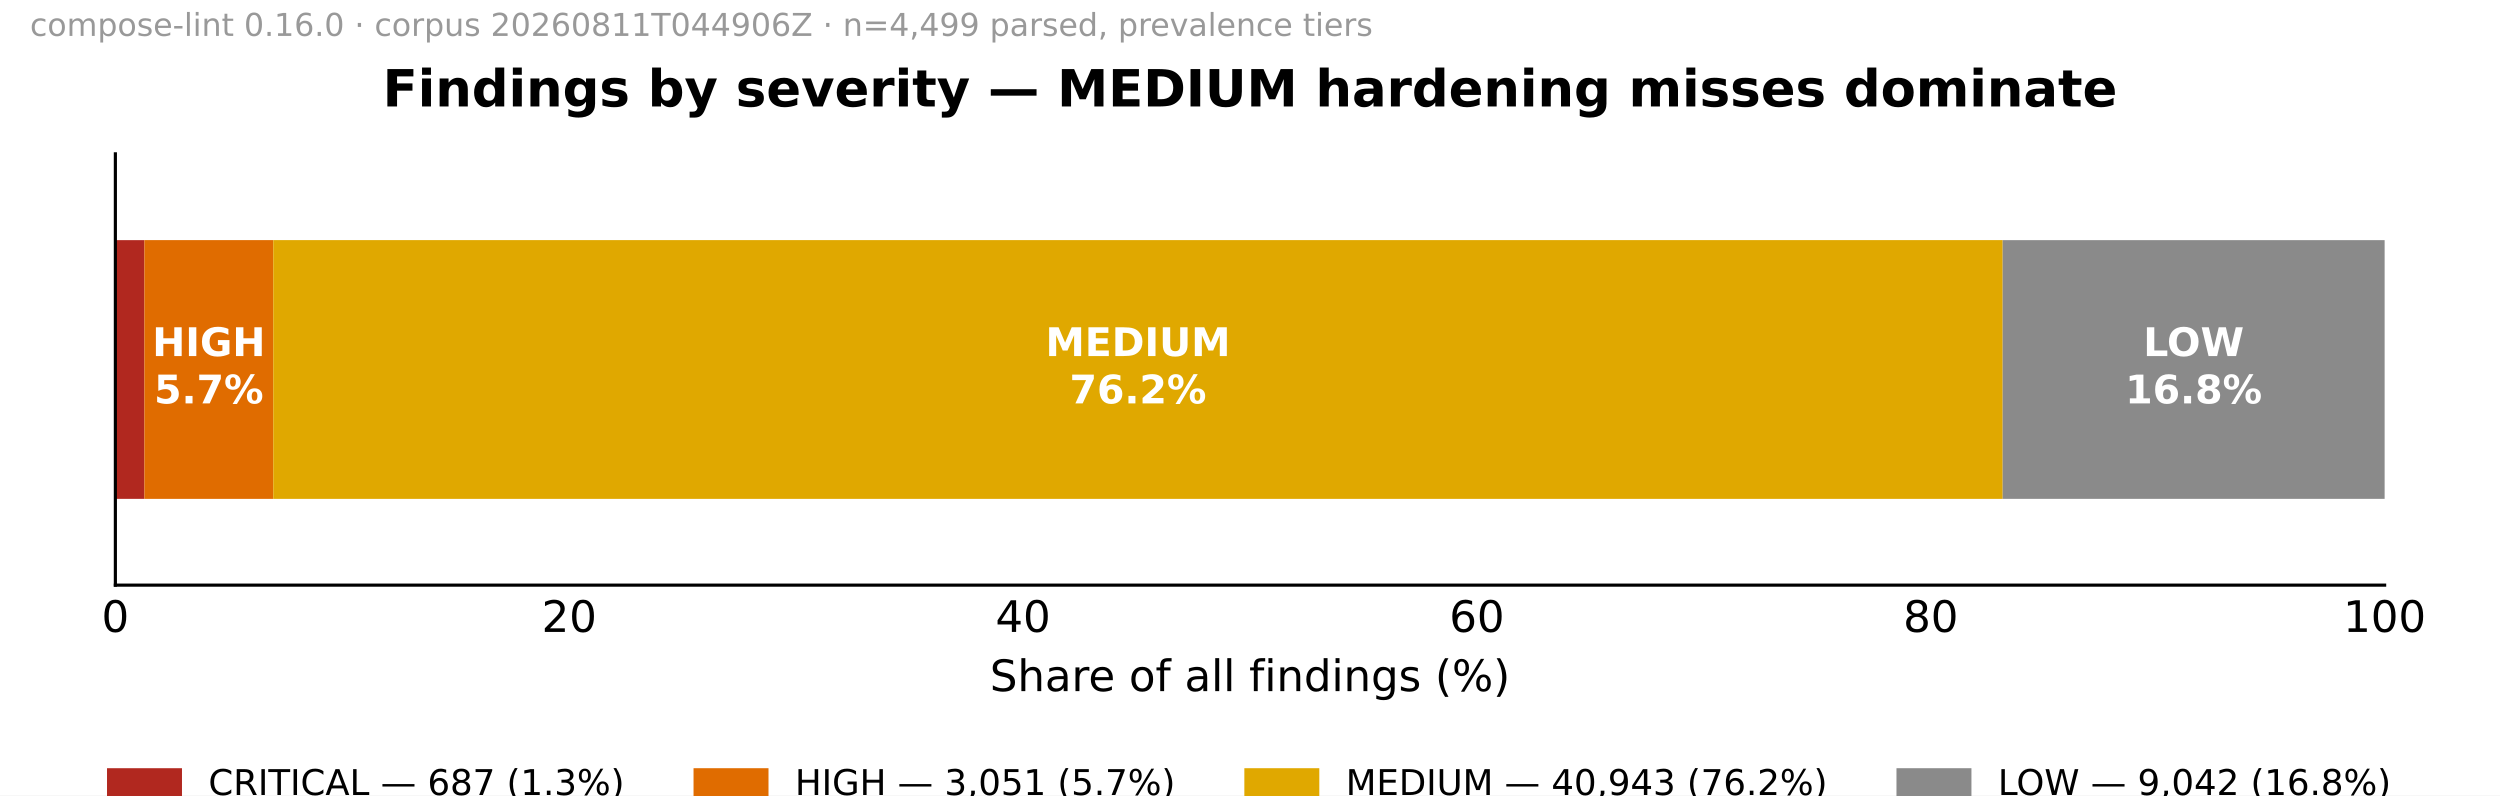
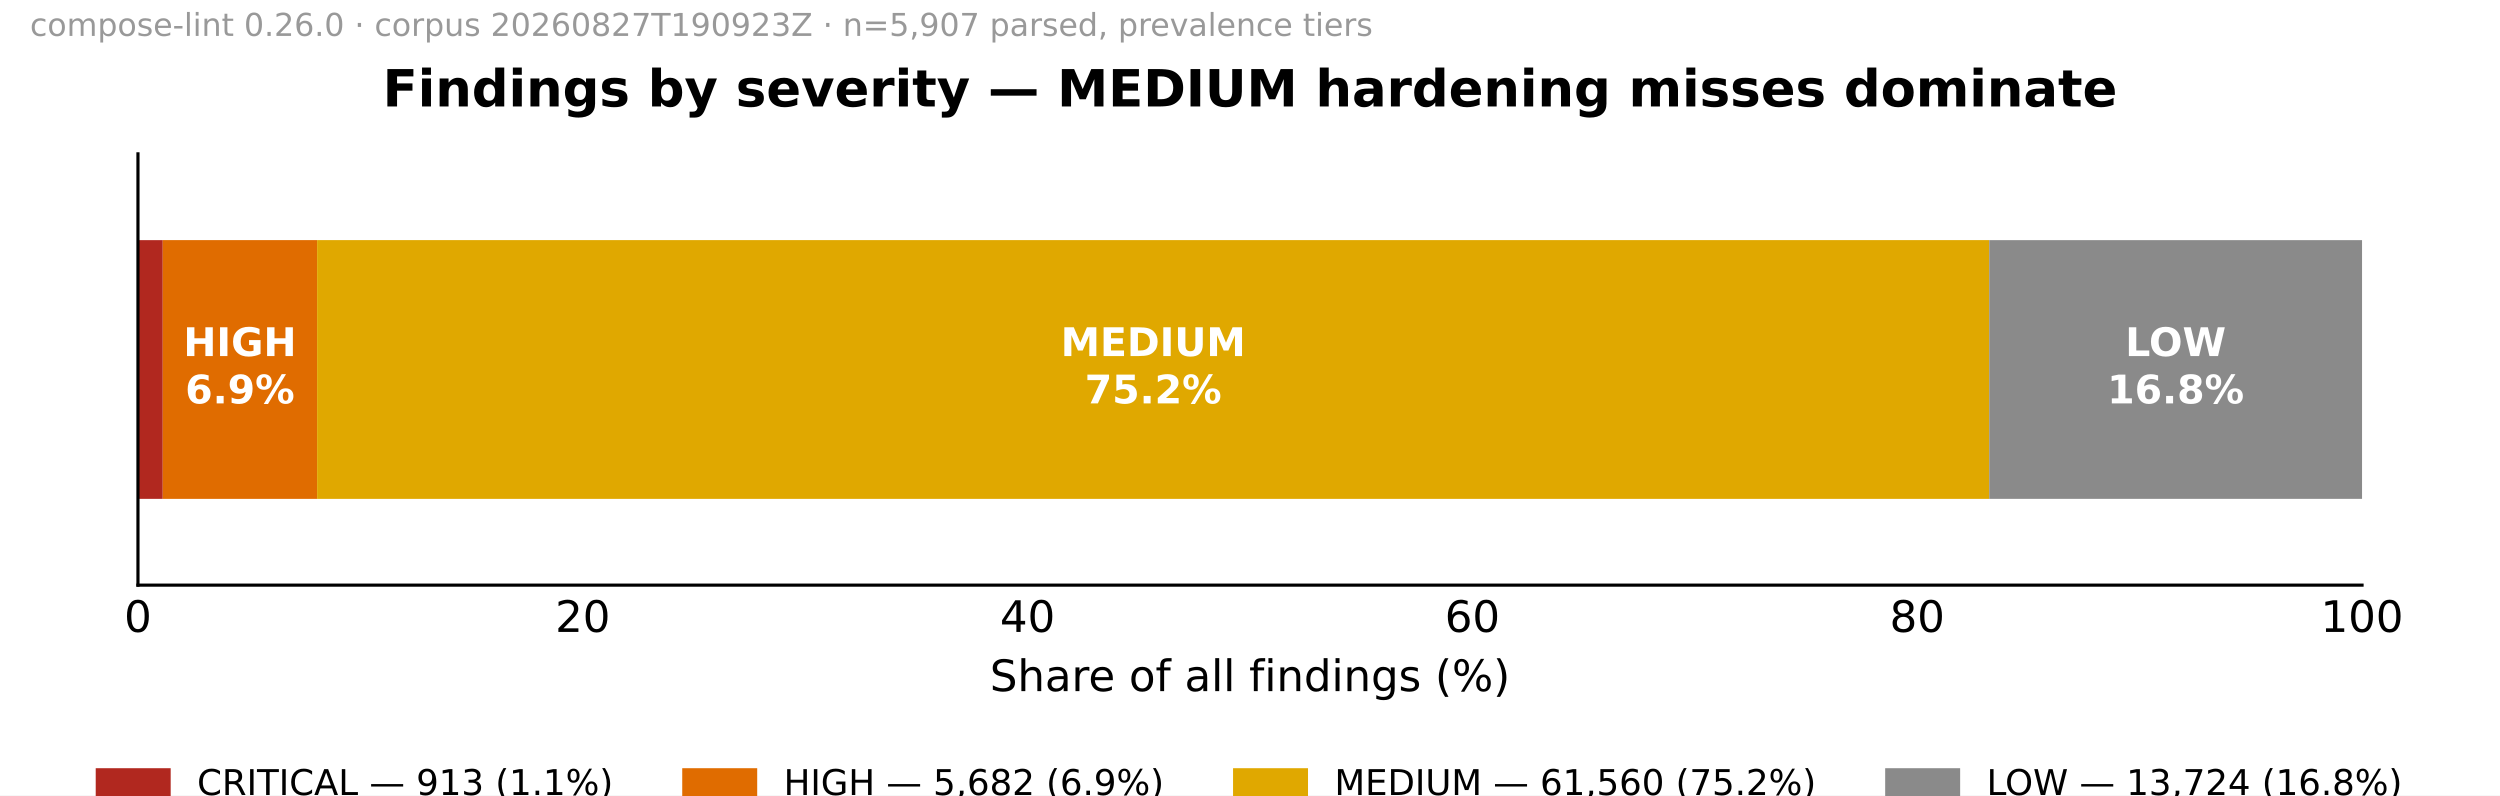
<svg xmlns="http://www.w3.org/2000/svg" width="633.6pt" height="201.6pt" viewBox="0 0 633.6 201.6" version="1.1">
  <defs>
    <style type="text/css">*{stroke-linejoin: round; stroke-linecap: butt}</style>
  </defs>
  <g id="figure_1">
    <g id="patch_1">
      <path d="M 0 201.6  L 633.6 201.6  L 633.6 0  L 0 0  z " style="fill: #ffffff" />
    </g>
    <g id="axes_1">
      <g id="patch_2">
-         <path d="M 29.239 148.297  L 604.361 148.297  L 604.361 38.99  L 29.239 38.99  z " style="fill: #ffffff" />
+         <path d="M 34.965 148.297  L 598.635 148.297  L 598.635 38.99  L 34.965 38.99  z " style="fill: #ffffff" />
      </g>
      <g id="patch_3">
-         <path d="M 29.239 126.436  L 36.593 126.436  L 36.593 60.852  L 29.239 60.852  z " clip-path="url(#peab0c7b4c6)" style="fill: #b1281f" />
+         <path d="M 34.965 126.436  L 41.25 126.436  L 41.25 60.852  L 34.965 60.852  z " clip-path="url(#p434fa5c066)" style="fill: #b1281f" />
      </g>
      <g id="patch_4">
-         <path d="M 36.593 126.436  L 69.255 126.436  L 69.255 60.852  L 36.593 60.852  z " clip-path="url(#peab0c7b4c6)" style="fill: #e06c00" />
+         <path d="M 41.25 126.436  L 80.366 126.436  L 80.366 60.852  L 41.25 60.852  z " clip-path="url(#p434fa5c066)" style="fill: #e06c00" />
      </g>
      <g id="patch_5">
-         <path d="M 69.255 126.436  L 507.564 126.436  L 507.564 60.852  L 69.255 60.852  z " clip-path="url(#peab0c7b4c6)" style="fill: #e0a800" />
+         <path d="M 80.366 126.436  L 504.156 126.436  L 504.156 60.852  L 80.366 60.852  z " clip-path="url(#p434fa5c066)" style="fill: #e0a800" />
      </g>
      <g id="patch_6">
-         <path d="M 507.564 126.436  L 604.361 126.436  L 604.361 60.852  L 507.564 60.852  z " clip-path="url(#peab0c7b4c6)" style="fill: #8a8a8a" />
+         <path d="M 504.156 126.436  L 598.635 126.436  L 598.635 60.852  L 504.156 60.852  z " clip-path="url(#p434fa5c066)" style="fill: #8a8a8a" />
      </g>
      <g id="matplotlib.axis_1">
        <g id="xtick_1">
          <g id="line2d_1" />
          <g id="text_1">
-             <text style="font-size: 11px; font-family: 'DejaVu Sans', 'Bitstream Vera Sans', 'Computer Modern Sans Serif', 'Lucida Grande', 'Verdana', 'Geneva', 'Lucid', 'Arial', 'Helvetica', 'Avant Garde', sans-serif; text-anchor: middle" x="29.239" y="160.154" transform="rotate(-0 29.23876 160.1543)">0</text>
+             <text style="font-size: 11px; font-family: 'DejaVu Sans', 'Bitstream Vera Sans', 'Computer Modern Sans Serif', 'Lucida Grande', 'Verdana', 'Geneva', 'Lucid', 'Arial', 'Helvetica', 'Avant Garde', sans-serif; text-anchor: middle" x="34.965" y="160.154" transform="rotate(-0 34.96501 160.1543)">0</text>
          </g>
        </g>
        <g id="xtick_2">
          <g id="line2d_2" />
          <g id="text_2">
-             <text style="font-size: 11px; font-family: 'DejaVu Sans', 'Bitstream Vera Sans', 'Computer Modern Sans Serif', 'Lucida Grande', 'Verdana', 'Geneva', 'Lucid', 'Arial', 'Helvetica', 'Avant Garde', sans-serif; text-anchor: middle" x="144.263" y="160.154" transform="rotate(-0 144.2633 160.1543)">20</text>
+             <text style="font-size: 11px; font-family: 'DejaVu Sans', 'Bitstream Vera Sans', 'Computer Modern Sans Serif', 'Lucida Grande', 'Verdana', 'Geneva', 'Lucid', 'Arial', 'Helvetica', 'Avant Garde', sans-serif; text-anchor: middle" x="147.699" y="160.154" transform="rotate(-0 147.699 160.1543)">20</text>
          </g>
        </g>
        <g id="xtick_3">
          <g id="line2d_3" />
          <g id="text_3">
-             <text style="font-size: 11px; font-family: 'DejaVu Sans', 'Bitstream Vera Sans', 'Computer Modern Sans Serif', 'Lucida Grande', 'Verdana', 'Geneva', 'Lucid', 'Arial', 'Helvetica', 'Avant Garde', sans-serif; text-anchor: middle" x="259.288" y="160.154" transform="rotate(-0 259.2878 160.1543)">40</text>
+             <text style="font-size: 11px; font-family: 'DejaVu Sans', 'Bitstream Vera Sans', 'Computer Modern Sans Serif', 'Lucida Grande', 'Verdana', 'Geneva', 'Lucid', 'Arial', 'Helvetica', 'Avant Garde', sans-serif; text-anchor: middle" x="260.433" y="160.154" transform="rotate(-0 260.433 160.1543)">40</text>
          </g>
        </g>
        <g id="xtick_4">
          <g id="line2d_4" />
          <g id="text_4">
-             <text style="font-size: 11px; font-family: 'DejaVu Sans', 'Bitstream Vera Sans', 'Computer Modern Sans Serif', 'Lucida Grande', 'Verdana', 'Geneva', 'Lucid', 'Arial', 'Helvetica', 'Avant Garde', sans-serif; text-anchor: middle" x="374.312" y="160.154" transform="rotate(-0 374.3122 160.1543)">60</text>
+             <text style="font-size: 11px; font-family: 'DejaVu Sans', 'Bitstream Vera Sans', 'Computer Modern Sans Serif', 'Lucida Grande', 'Verdana', 'Geneva', 'Lucid', 'Arial', 'Helvetica', 'Avant Garde', sans-serif; text-anchor: middle" x="373.167" y="160.154" transform="rotate(-0 373.167 160.1543)">60</text>
          </g>
        </g>
        <g id="xtick_5">
          <g id="line2d_5" />
          <g id="text_5">
-             <text style="font-size: 11px; font-family: 'DejaVu Sans', 'Bitstream Vera Sans', 'Computer Modern Sans Serif', 'Lucida Grande', 'Verdana', 'Geneva', 'Lucid', 'Arial', 'Helvetica', 'Avant Garde', sans-serif; text-anchor: middle" x="489.337" y="160.154" transform="rotate(-0 489.3367 160.1543)">80</text>
+             <text style="font-size: 11px; font-family: 'DejaVu Sans', 'Bitstream Vera Sans', 'Computer Modern Sans Serif', 'Lucida Grande', 'Verdana', 'Geneva', 'Lucid', 'Arial', 'Helvetica', 'Avant Garde', sans-serif; text-anchor: middle" x="485.901" y="160.154" transform="rotate(-0 485.901 160.1543)">80</text>
          </g>
        </g>
        <g id="xtick_6">
          <g id="line2d_6" />
          <g id="text_6">
-             <text style="font-size: 11px; font-family: 'DejaVu Sans', 'Bitstream Vera Sans', 'Computer Modern Sans Serif', 'Lucida Grande', 'Verdana', 'Geneva', 'Lucid', 'Arial', 'Helvetica', 'Avant Garde', sans-serif; text-anchor: middle" x="604.361" y="160.154" transform="rotate(-0 604.3612 160.1543)">100</text>
+             <text style="font-size: 11px; font-family: 'DejaVu Sans', 'Bitstream Vera Sans', 'Computer Modern Sans Serif', 'Lucida Grande', 'Verdana', 'Geneva', 'Lucid', 'Arial', 'Helvetica', 'Avant Garde', sans-serif; text-anchor: middle" x="598.635" y="160.154" transform="rotate(-0 598.635 160.1543)">100</text>
          </g>
        </g>
        <g id="text_7">
          <text style="font-size: 11px; font-family: 'DejaVu Sans', 'Bitstream Vera Sans', 'Computer Modern Sans Serif', 'Lucida Grande', 'Verdana', 'Geneva', 'Lucid', 'Arial', 'Helvetica', 'Avant Garde', sans-serif; text-anchor: middle" x="316.8" y="175.155" transform="rotate(-0 316.8 175.1552)">Share of all findings (%)</text>
        </g>
      </g>
      <g id="matplotlib.axis_2" />
      <g id="patch_7">
-         <path d="M 29.239 148.297  L 29.239 38.99  " style="fill: none; stroke: #000000; stroke-width: 0.8; stroke-linejoin: miter; stroke-linecap: square" />
+         <path d="M 34.965 148.297  L 34.965 38.99  " style="fill: none; stroke: #000000; stroke-width: 0.8; stroke-linejoin: miter; stroke-linecap: square" />
      </g>
      <g id="patch_8">
-         <path d="M 29.239 148.297  L 604.361 148.297  " style="fill: none; stroke: #000000; stroke-width: 0.8; stroke-linejoin: miter; stroke-linecap: square" />
+         <path d="M 34.965 148.297  L 598.635 148.297  " style="fill: none; stroke: #000000; stroke-width: 0.8; stroke-linejoin: miter; stroke-linecap: square" />
      </g>
      <g id="text_8">
-         <text style="font-weight: 700; font-size: 10px; font-family: 'DejaVu Sans', 'Bitstream Vera Sans', 'Computer Modern Sans Serif', 'Lucida Grande', 'Verdana', 'Geneva', 'Lucid', 'Arial', 'Helvetica', 'Avant Garde', sans-serif; fill: #ffffff" transform="translate(38.59149 90.24022)">HIGH</text>
-         <text style="font-weight: 700; font-size: 10px; font-family: 'DejaVu Sans', 'Bitstream Vera Sans', 'Computer Modern Sans Serif', 'Lucida Grande', 'Verdana', 'Geneva', 'Lucid', 'Arial', 'Helvetica', 'Avant Garde', sans-serif; fill: #ffffff" transform="translate(39.05712 102.2422)">5.7%</text>
+         <text style="font-weight: 700; font-size: 10px; font-family: 'DejaVu Sans', 'Bitstream Vera Sans', 'Computer Modern Sans Serif', 'Lucida Grande', 'Verdana', 'Geneva', 'Lucid', 'Arial', 'Helvetica', 'Avant Garde', sans-serif; fill: #ffffff" transform="translate(46.47542 90.24022)">HIGH</text>
+         <text style="font-weight: 700; font-size: 10px; font-family: 'DejaVu Sans', 'Bitstream Vera Sans', 'Computer Modern Sans Serif', 'Lucida Grande', 'Verdana', 'Geneva', 'Lucid', 'Arial', 'Helvetica', 'Avant Garde', sans-serif; fill: #ffffff" transform="translate(46.94105 102.2422)">6.9%</text>
      </g>
      <g id="text_9">
-         <text style="font-weight: 700; font-size: 10px; font-family: 'DejaVu Sans', 'Bitstream Vera Sans', 'Computer Modern Sans Serif', 'Lucida Grande', 'Verdana', 'Geneva', 'Lucid', 'Arial', 'Helvetica', 'Avant Garde', sans-serif; fill: #ffffff" transform="translate(264.9712 90.24022)">MEDIUM</text>
-         <text style="font-weight: 700; font-size: 10px; font-family: 'DejaVu Sans', 'Bitstream Vera Sans', 'Computer Modern Sans Serif', 'Lucida Grande', 'Verdana', 'Geneva', 'Lucid', 'Arial', 'Helvetica', 'Avant Garde', sans-serif; fill: #ffffff" transform="translate(271.0634 102.2422)">76.2%</text>
+         <text style="font-weight: 700; font-size: 10px; font-family: 'DejaVu Sans', 'Bitstream Vera Sans', 'Computer Modern Sans Serif', 'Lucida Grande', 'Verdana', 'Geneva', 'Lucid', 'Arial', 'Helvetica', 'Avant Garde', sans-serif; fill: #ffffff" transform="translate(268.8231 90.24022)">MEDIUM</text>
+         <text style="font-weight: 700; font-size: 10px; font-family: 'DejaVu Sans', 'Bitstream Vera Sans', 'Computer Modern Sans Serif', 'Lucida Grande', 'Verdana', 'Geneva', 'Lucid', 'Arial', 'Helvetica', 'Avant Garde', sans-serif; fill: #ffffff" transform="translate(274.9152 102.2422)">75.2%</text>
      </g>
      <g id="text_10">
-         <text style="font-weight: 700; font-size: 10px; font-family: 'DejaVu Sans', 'Bitstream Vera Sans', 'Computer Modern Sans Serif', 'Lucida Grande', 'Verdana', 'Geneva', 'Lucid', 'Arial', 'Helvetica', 'Avant Garde', sans-serif; fill: #ffffff" transform="translate(543.189 90.24022)">LOW</text>
-         <text style="font-weight: 700; font-size: 10px; font-family: 'DejaVu Sans', 'Bitstream Vera Sans', 'Computer Modern Sans Serif', 'Lucida Grande', 'Verdana', 'Geneva', 'Lucid', 'Arial', 'Helvetica', 'Avant Garde', sans-serif; fill: #ffffff" transform="translate(538.6163 102.2422)">16.8%</text>
+         <text style="font-weight: 700; font-size: 10px; font-family: 'DejaVu Sans', 'Bitstream Vera Sans', 'Computer Modern Sans Serif', 'Lucida Grande', 'Verdana', 'Geneva', 'Lucid', 'Arial', 'Helvetica', 'Avant Garde', sans-serif; fill: #ffffff" transform="translate(538.6223 90.24022)">LOW</text>
+         <text style="font-weight: 700; font-size: 10px; font-family: 'DejaVu Sans', 'Bitstream Vera Sans', 'Computer Modern Sans Serif', 'Lucida Grande', 'Verdana', 'Geneva', 'Lucid', 'Arial', 'Helvetica', 'Avant Garde', sans-serif; fill: #ffffff" transform="translate(534.0496 102.2422)">16.8%</text>
      </g>
      <g id="text_11">
        <text style="font-weight: 700; font-size: 13px; font-family: 'DejaVu Sans', 'Bitstream Vera Sans', 'Computer Modern Sans Serif', 'Lucida Grande', 'Verdana', 'Geneva', 'Lucid', 'Arial', 'Helvetica', 'Avant Garde', sans-serif; text-anchor: middle" x="316.8" y="26.99" transform="rotate(-0 316.8 26.99021)">Findings by severity — MEDIUM hardening misses dominate</text>
      </g>
      <g id="legend_1">
        <g id="patch_9">
-           <path d="M 27.621 201.493  L 45.621 201.493  L 45.621 195.193  L 27.621 195.193  z " style="fill: #b1281f; stroke: #b1281f; stroke-linejoin: miter" />
+           <path d="M 24.758 201.493  L 42.758 201.493  L 42.758 195.193  L 24.758 195.193  z " style="fill: #b1281f; stroke: #b1281f; stroke-linejoin: miter" />
        </g>
        <g id="text_12">
-           <text style="font-size: 9px; font-family: 'DejaVu Sans', 'Bitstream Vera Sans', 'Computer Modern Sans Serif', 'Lucida Grande', 'Verdana', 'Geneva', 'Lucid', 'Arial', 'Helvetica', 'Avant Garde', sans-serif; text-anchor: start" x="52.821" y="201.493" transform="rotate(-0 52.82086 201.4928)">CRITICAL — 687 (1.3%)</text>
+           <text style="font-size: 9px; font-family: 'DejaVu Sans', 'Bitstream Vera Sans', 'Computer Modern Sans Serif', 'Lucida Grande', 'Verdana', 'Geneva', 'Lucid', 'Arial', 'Helvetica', 'Avant Garde', sans-serif; text-anchor: start" x="49.958" y="201.493" transform="rotate(-0 49.95773 201.4928)">CRITICAL — 913 (1.1%)</text>
        </g>
        <g id="patch_10">
-           <path d="M 176.269 201.493  L 194.269 201.493  L 194.269 195.193  L 176.269 195.193  z " style="fill: #e06c00; stroke: #e06c00; stroke-linejoin: miter" />
+           <path d="M 173.405 201.493  L 191.405 201.493  L 191.405 195.193  L 173.405 195.193  z " style="fill: #e06c00; stroke: #e06c00; stroke-linejoin: miter" />
        </g>
        <g id="text_13">
-           <text style="font-size: 9px; font-family: 'DejaVu Sans', 'Bitstream Vera Sans', 'Computer Modern Sans Serif', 'Lucida Grande', 'Verdana', 'Geneva', 'Lucid', 'Arial', 'Helvetica', 'Avant Garde', sans-serif; text-anchor: start" x="201.469" y="201.493" transform="rotate(-0 201.4685 201.4928)">HIGH — 3,051 (5.7%)</text>
+           <text style="font-size: 9px; font-family: 'DejaVu Sans', 'Bitstream Vera Sans', 'Computer Modern Sans Serif', 'Lucida Grande', 'Verdana', 'Geneva', 'Lucid', 'Arial', 'Helvetica', 'Avant Garde', sans-serif; text-anchor: start" x="198.605" y="201.493" transform="rotate(-0 198.6054 201.4928)">HIGH — 5,682 (6.9%)</text>
        </g>
        <g id="patch_11">
-           <path d="M 315.867 201.493  L 333.867 201.493  L 333.867 195.193  L 315.867 195.193  z " style="fill: #e0a800; stroke: #e0a800; stroke-linejoin: miter" />
+           <path d="M 313.004 201.493  L 331.004 201.493  L 331.004 195.193  L 313.004 195.193  z " style="fill: #e0a800; stroke: #e0a800; stroke-linejoin: miter" />
        </g>
        <g id="text_14">
-           <text style="font-size: 9px; font-family: 'DejaVu Sans', 'Bitstream Vera Sans', 'Computer Modern Sans Serif', 'Lucida Grande', 'Verdana', 'Geneva', 'Lucid', 'Arial', 'Helvetica', 'Avant Garde', sans-serif; text-anchor: start" x="341.067" y="201.493" transform="rotate(-0 341.067 201.4928)">MEDIUM — 40,943 (76.2%)</text>
+           <text style="font-size: 9px; font-family: 'DejaVu Sans', 'Bitstream Vera Sans', 'Computer Modern Sans Serif', 'Lucida Grande', 'Verdana', 'Geneva', 'Lucid', 'Arial', 'Helvetica', 'Avant Garde', sans-serif; text-anchor: start" x="338.204" y="201.493" transform="rotate(-0 338.2038 201.4928)">MEDIUM — 61,560 (75.2%)</text>
        </g>
        <g id="patch_12">
-           <path d="M 481.142 201.493  L 499.142 201.493  L 499.142 195.193  L 481.142 195.193  z " style="fill: #8a8a8a; stroke: #8a8a8a; stroke-linejoin: miter" />
+           <path d="M 478.279 201.493  L 496.279 201.493  L 496.279 195.193  L 478.279 195.193  z " style="fill: #8a8a8a; stroke: #8a8a8a; stroke-linejoin: miter" />
        </g>
        <g id="text_15">
-           <text style="font-size: 9px; font-family: 'DejaVu Sans', 'Bitstream Vera Sans', 'Computer Modern Sans Serif', 'Lucida Grande', 'Verdana', 'Geneva', 'Lucid', 'Arial', 'Helvetica', 'Avant Garde', sans-serif; text-anchor: start" x="506.342" y="201.493" transform="rotate(-0 506.3421 201.4928)">LOW — 9,042 (16.8%)</text>
+           <text style="font-size: 9px; font-family: 'DejaVu Sans', 'Bitstream Vera Sans', 'Computer Modern Sans Serif', 'Lucida Grande', 'Verdana', 'Geneva', 'Lucid', 'Arial', 'Helvetica', 'Avant Garde', sans-serif; text-anchor: start" x="503.479" y="201.493" transform="rotate(-0 503.479 201.4928)">LOW — 13,724 (16.8%)</text>
        </g>
      </g>
    </g>
    <g id="text_16">
-       <text style="font-size: 8px; font-family: 'DejaVu Sans', 'Bitstream Vera Sans', 'Computer Modern Sans Serif', 'Lucida Grande', 'Verdana', 'Geneva', 'Lucid', 'Arial', 'Helvetica', 'Avant Garde', sans-serif; text-anchor: start; fill: #999999" x="7.603" y="9.103" transform="rotate(-0 7.6032 9.10275)">compose-lint 0.16.0  ·  corpus 20260811T044906Z  ·  n=4,499 parsed, prevalence tiers</text>
+       <text style="font-size: 8px; font-family: 'DejaVu Sans', 'Bitstream Vera Sans', 'Computer Modern Sans Serif', 'Lucida Grande', 'Verdana', 'Geneva', 'Lucid', 'Arial', 'Helvetica', 'Avant Garde', sans-serif; text-anchor: start; fill: #999999" x="7.603" y="9.103" transform="rotate(-0 7.6032 9.10275)">compose-lint 0.26.0  ·  corpus 20260827T190923Z  ·  n=5,907 parsed, prevalence tiers</text>
    </g>
  </g>
  <defs>
-     <clipPath id="peab0c7b4c6">
-       <rect x="29.239" y="38.99" width="575.122" height="109.307" />
+     <clipPath id="p434fa5c066">
+       <rect x="34.965" y="38.99" width="563.67" height="109.307" />
    </clipPath>
  </defs>
</svg>
